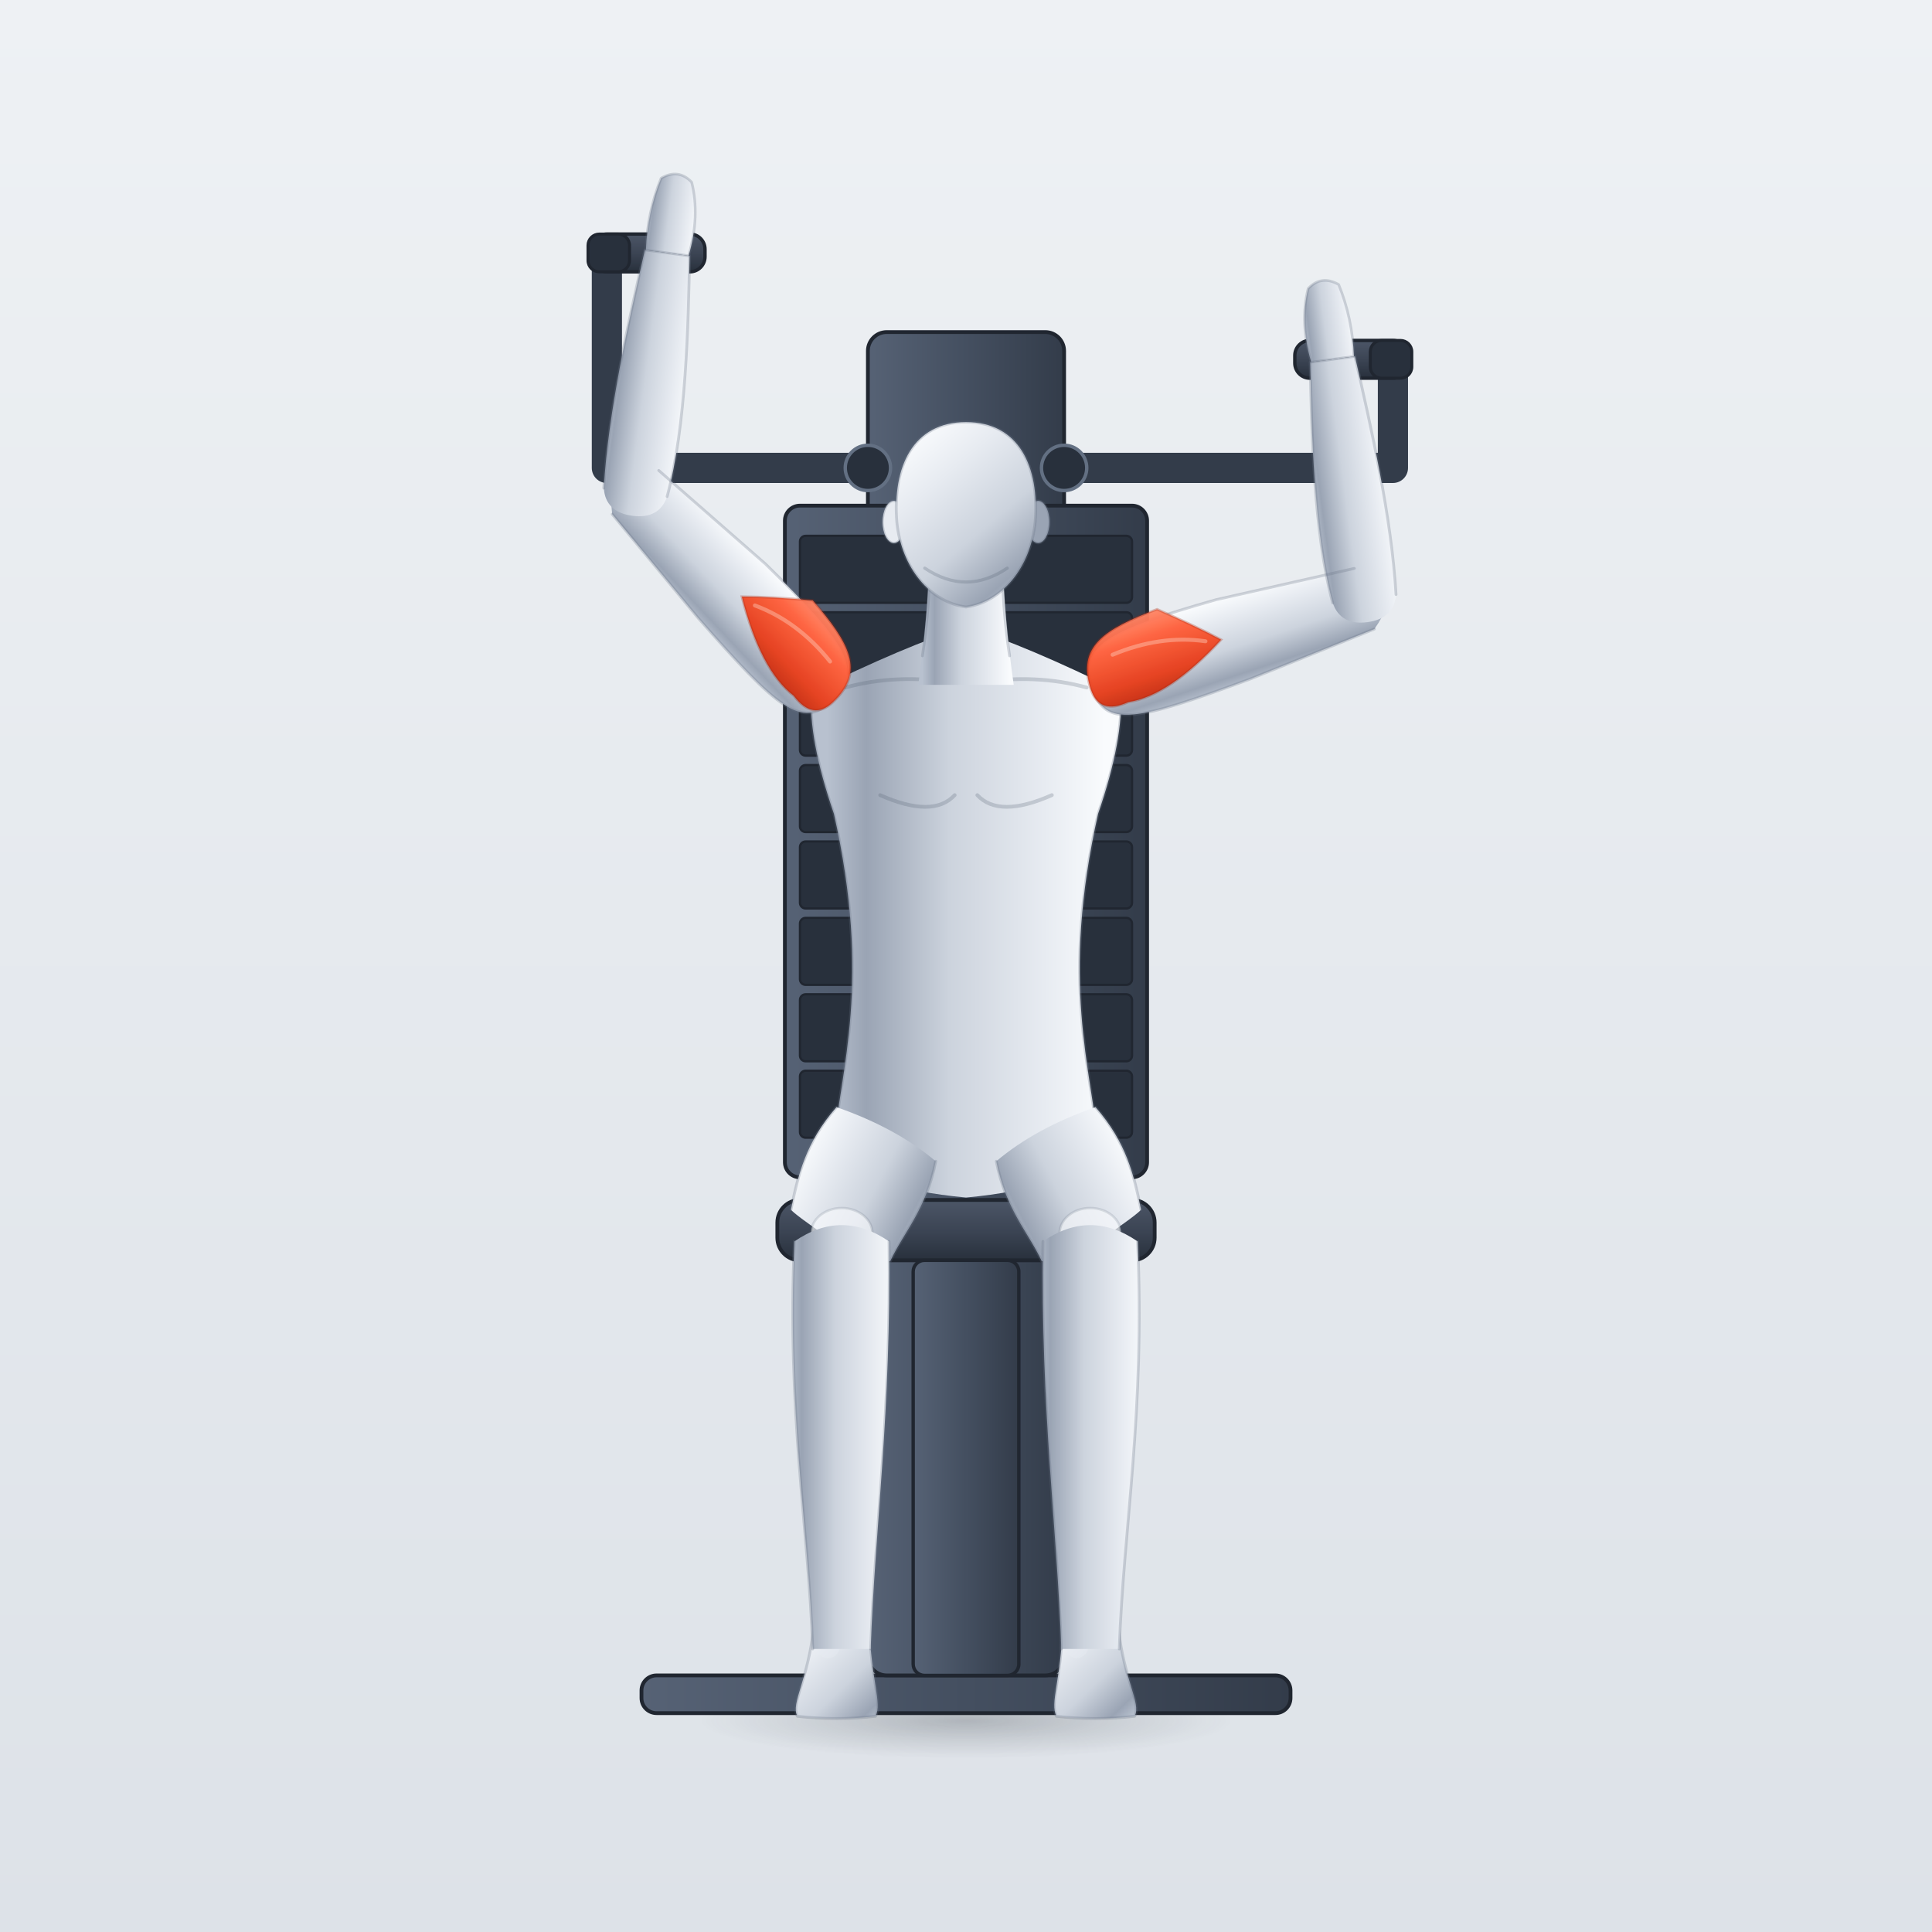
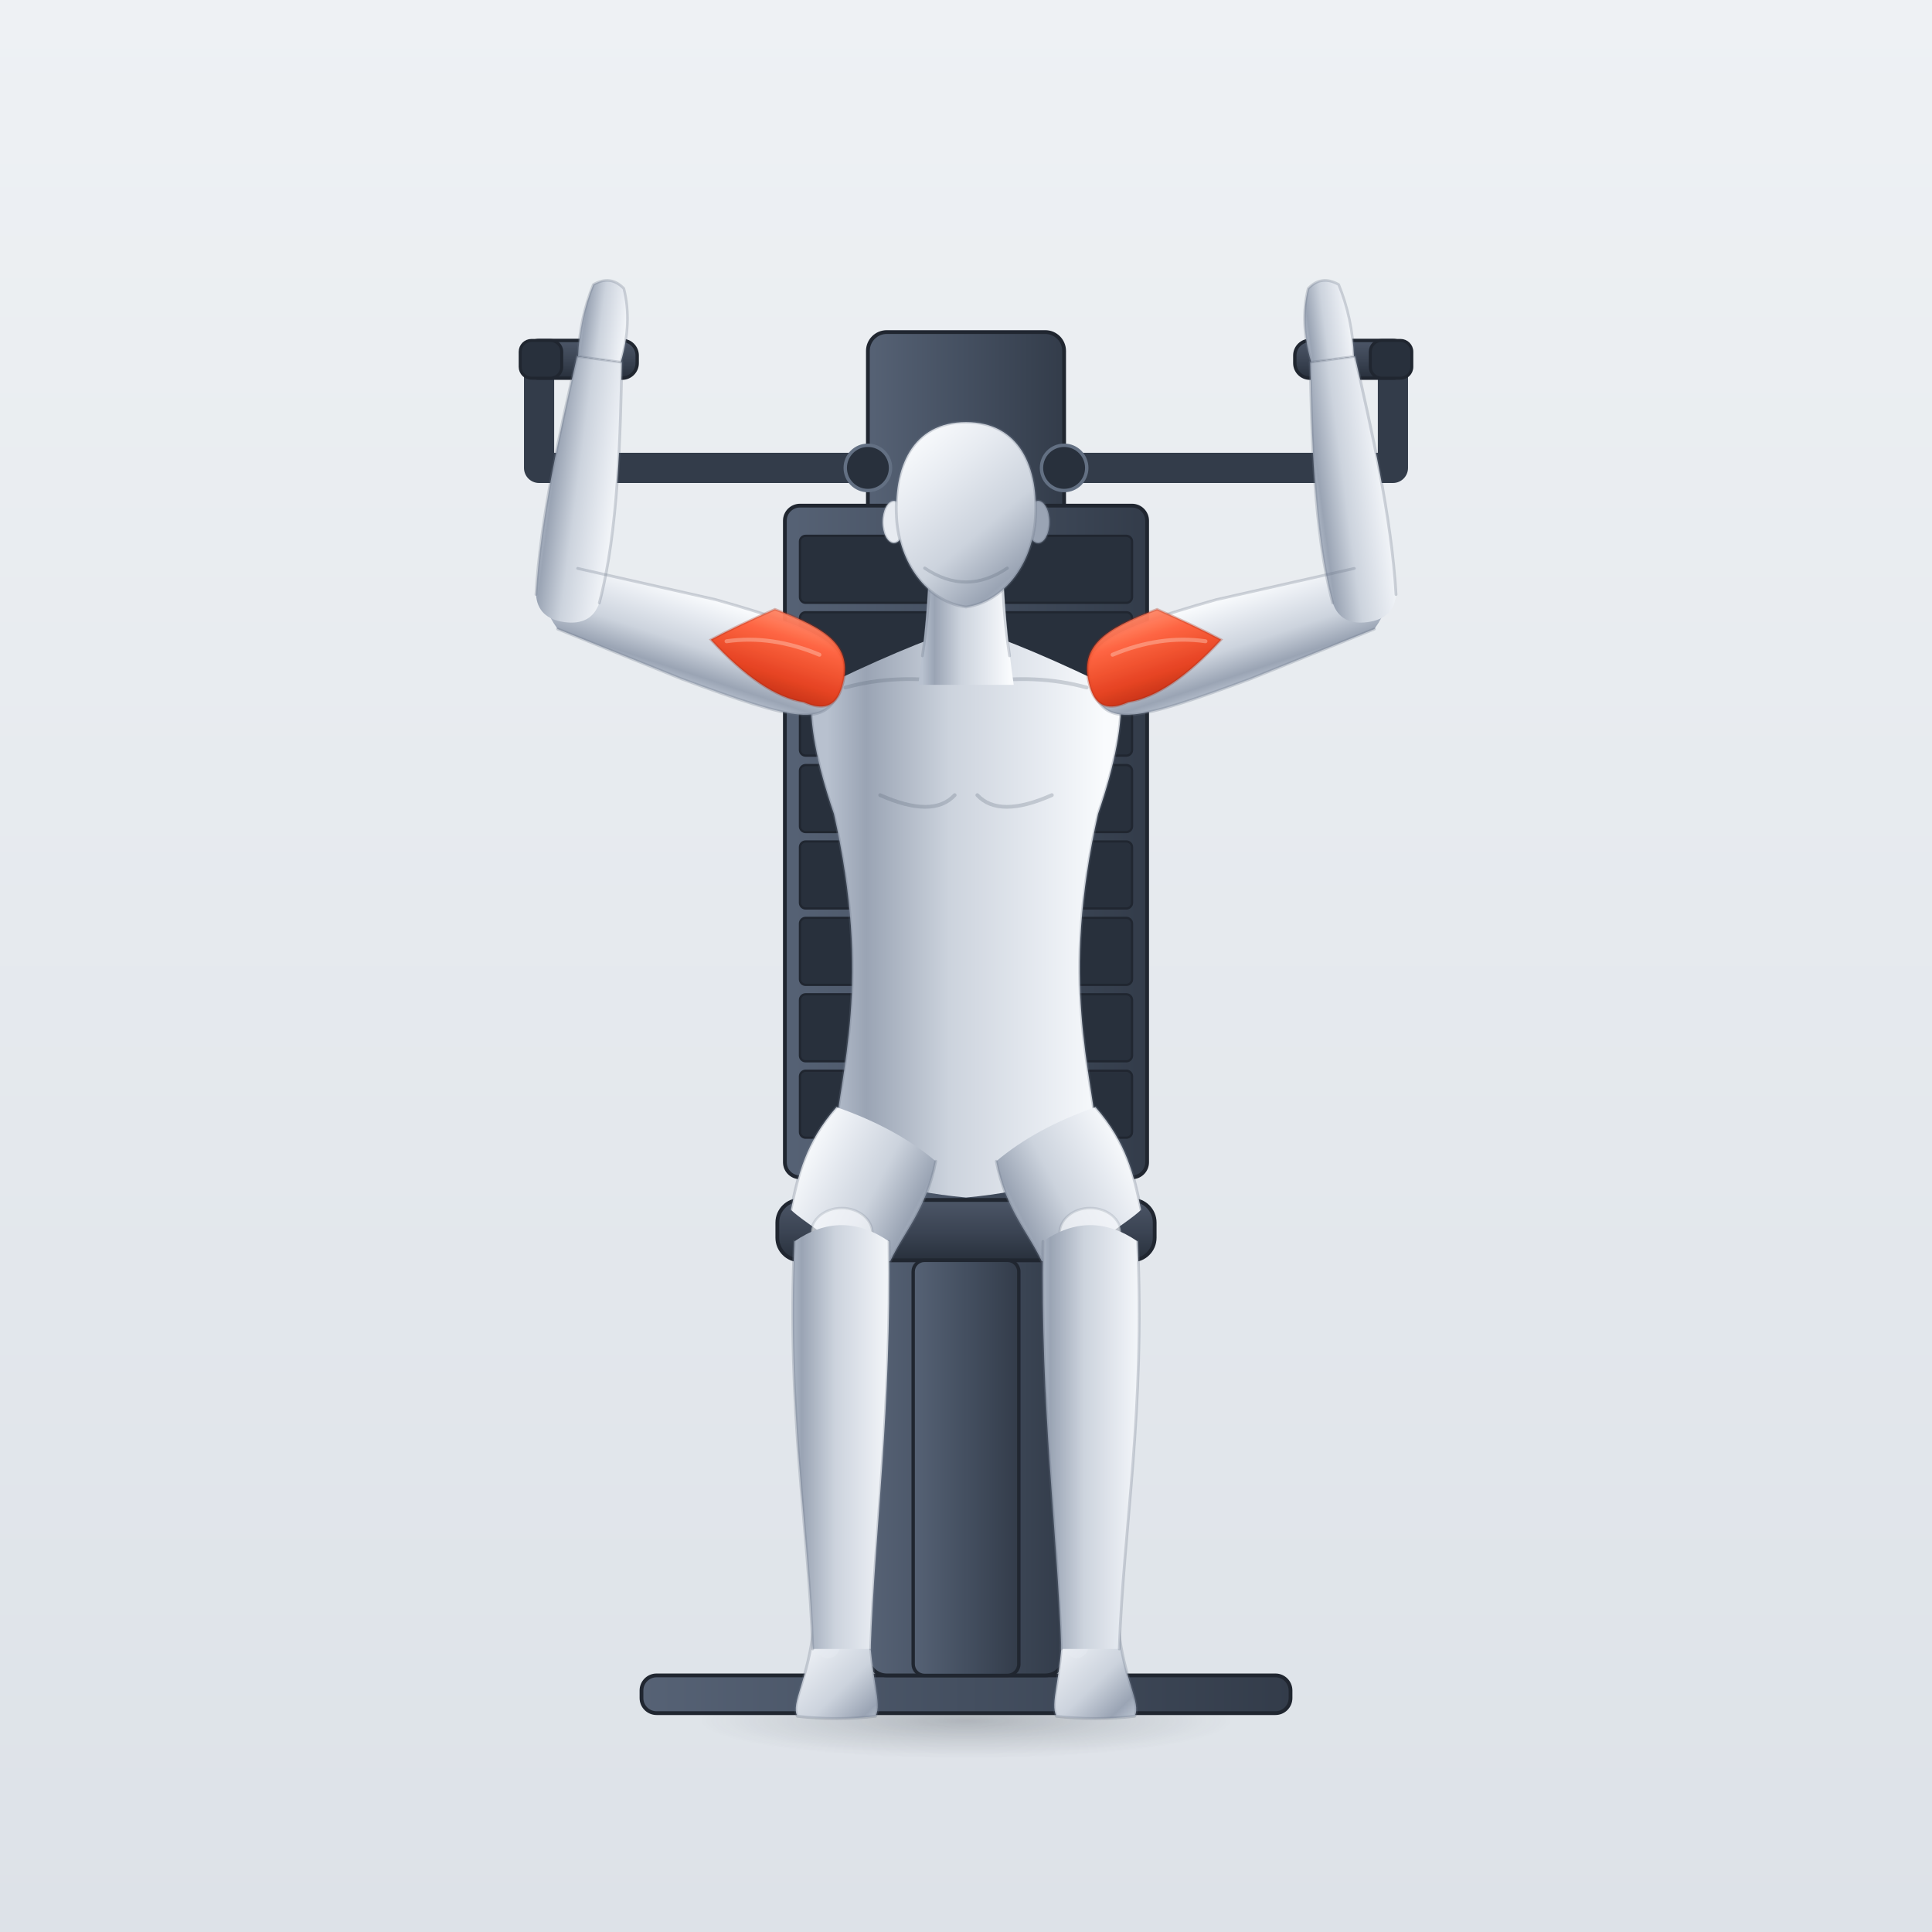
<svg xmlns="http://www.w3.org/2000/svg" width="384" height="384" viewBox="0 0 512 512">
  <defs>
    <linearGradient id="bg_grad" x1="0%" y1="0%" x2="0%" y2="100%">
      <stop offset="0%" stop-color="#EEF1F4" />
      <stop offset="100%" stop-color="#DDE2E8" />
    </linearGradient>
    <radialGradient id="floor_shadow" cx="50%" cy="50%" r="50%">
      <stop offset="0%" stop-color="rgba(25, 32, 42, 0.24)" />
      <stop offset="55%" stop-color="rgba(25, 32, 42, 0.10)" />
      <stop offset="100%" stop-color="rgba(25, 32, 42, 0)" />
    </radialGradient>
    <linearGradient id="mach_frame_grad" x1="0%" y1="0%" x2="100%" y2="0%">
      <stop offset="0%" stop-color="#566275" />
      <stop offset="50%" stop-color="#444F60" />
      <stop offset="100%" stop-color="#333C4A" />
    </linearGradient>
    <linearGradient id="mach_pad_grad" x1="0%" y1="0%" x2="0%" y2="100%">
      <stop offset="0%" stop-color="#4C5667" />
      <stop offset="55%" stop-color="#3A4352" />
      <stop offset="100%" stop-color="#28303C" />
    </linearGradient>
    <linearGradient id="l_ffoot_grad" gradientUnits="userSpaceOnUse" x1="211.56" y1="430.83" x2="234.56" y2="454.83">
      <stop offset="0%" stop-color="#F9FBFD" />
      <stop offset="26%" stop-color="#E7EBF1" />
      <stop offset="60%" stop-color="#CCD3DD" />
      <stop offset="88%" stop-color="#9AA4B4" />
      <stop offset="100%" stop-color="#B8C1CF" />
    </linearGradient>
    <linearGradient id="r_ffoot_grad" gradientUnits="userSpaceOnUse" x1="277.44" y1="430.83" x2="300.44" y2="454.83">
      <stop offset="0%" stop-color="#F9FBFD" />
      <stop offset="26%" stop-color="#E7EBF1" />
      <stop offset="60%" stop-color="#CCD3DD" />
      <stop offset="88%" stop-color="#9AA4B4" />
      <stop offset="100%" stop-color="#B8C1CF" />
    </linearGradient>
    <linearGradient id="l_fshin_grad" gradientUnits="userSpaceOnUse" x1="237.76" y1="380.83" x2="208.36" y2="380.83">
      <stop offset="0%" stop-color="#F9FBFD" />
      <stop offset="22%" stop-color="#E7EBF1" />
      <stop offset="56%" stop-color="#CCD3DD" />
      <stop offset="86%" stop-color="#9AA4B4" />
      <stop offset="100%" stop-color="#B8C1CF" />
    </linearGradient>
    <linearGradient id="r_fshin_grad" gradientUnits="userSpaceOnUse" x1="303.64" y1="380.83" x2="274.24" y2="380.83">
      <stop offset="0%" stop-color="#F9FBFD" />
      <stop offset="22%" stop-color="#E7EBF1" />
      <stop offset="56%" stop-color="#CCD3DD" />
      <stop offset="86%" stop-color="#9AA4B4" />
      <stop offset="100%" stop-color="#B8C1CF" />
    </linearGradient>
    <linearGradient id="l_fthigh_grad" gradientUnits="userSpaceOnUse" x1="212.79" y1="304.46" x2="247.27" y2="322.37">
      <stop offset="0%" stop-color="#F9FBFD" />
      <stop offset="22%" stop-color="#E7EBF1" />
      <stop offset="56%" stop-color="#CCD3DD" />
      <stop offset="86%" stop-color="#9AA4B4" />
      <stop offset="100%" stop-color="#B8C1CF" />
    </linearGradient>
    <linearGradient id="r_fthigh_grad" gradientUnits="userSpaceOnUse" x1="299.21" y1="304.46" x2="264.73" y2="322.37">
      <stop offset="0%" stop-color="#F9FBFD" />
      <stop offset="22%" stop-color="#E7EBF1" />
      <stop offset="56%" stop-color="#CCD3DD" />
      <stop offset="86%" stop-color="#9AA4B4" />
      <stop offset="100%" stop-color="#B8C1CF" />
    </linearGradient>
    <linearGradient id="front_ftorso_grad" gradientUnits="userSpaceOnUse" x1="292.75" y1="238" x2="219.25" y2="238">
      <stop offset="0%" stop-color="#F9FBFD" />
      <stop offset="22%" stop-color="#E7EBF1" />
      <stop offset="56%" stop-color="#CCD3DD" />
      <stop offset="86%" stop-color="#9AA4B4" />
      <stop offset="100%" stop-color="#B8C1CF" />
    </linearGradient>
    <linearGradient id="front_fneck_grad" gradientUnits="userSpaceOnUse" x1="267.55" y1="165" x2="244.45" y2="165">
      <stop offset="0%" stop-color="#F9FBFD" />
      <stop offset="22%" stop-color="#E7EBF1" />
      <stop offset="56%" stop-color="#CCD3DD" />
      <stop offset="86%" stop-color="#9AA4B4" />
      <stop offset="100%" stop-color="#B8C1CF" />
    </linearGradient>
    <linearGradient id="front_fhead_grad" gradientUnits="userSpaceOnUse" x1="240.4" y1="116.76" x2="273.55" y2="155.96">
      <stop offset="0%" stop-color="#F9FBFD" />
      <stop offset="26%" stop-color="#E7EBF1" />
      <stop offset="60%" stop-color="#CCD3DD" />
      <stop offset="88%" stop-color="#9AA4B4" />
      <stop offset="100%" stop-color="#B8C1CF" />
    </linearGradient>
-     <linearGradient id="l_arm_fua_grad" gradientUnits="userSpaceOnUse" x1="200.42" y1="147.04" x2="182.98" y2="163.44">
-       <stop offset="0%" stop-color="#F9FBFD" />
-       <stop offset="22%" stop-color="#E7EBF1" />
-       <stop offset="56%" stop-color="#CCD3DD" />
-       <stop offset="86%" stop-color="#9AA4B4" />
-       <stop offset="100%" stop-color="#B8C1CF" />
-     </linearGradient>
-     <linearGradient id="l_arm_ffa_grad" gradientUnits="userSpaceOnUse" x1="183.44" y1="100.19" x2="161.79" y2="97.32">
-       <stop offset="0%" stop-color="#F9FBFD" />
-       <stop offset="22%" stop-color="#E7EBF1" />
-       <stop offset="56%" stop-color="#CCD3DD" />
-       <stop offset="86%" stop-color="#9AA4B4" />
-       <stop offset="100%" stop-color="#B8C1CF" />
-     </linearGradient>
-     <linearGradient id="l_arm_fhand_grad" gradientUnits="userSpaceOnUse" x1="185.19" y1="58.34" x2="171.03" y2="56.46">
-       <stop offset="0%" stop-color="#F9FBFD" />
-       <stop offset="22%" stop-color="#E7EBF1" />
-       <stop offset="56%" stop-color="#CCD3DD" />
-       <stop offset="86%" stop-color="#9AA4B4" />
-       <stop offset="100%" stop-color="#B8C1CF" />
-     </linearGradient>
-     <linearGradient id="l_arm_fdelt_grad" gradientUnits="userSpaceOnUse" x1="202.74" y1="144.85" x2="180.66" y2="165.63">
+     <linearGradient id="l_arm_fua_grad" gradientUnits="userSpaceOnUse" x1="186.47" y1="157.97" x2="178.96" y2="180.7">
+       <stop offset="0%" stop-color="#F9FBFD" />
+       <stop offset="22%" stop-color="#E7EBF1" />
+       <stop offset="56%" stop-color="#CCD3DD" />
+       <stop offset="86%" stop-color="#9AA4B4" />
+       <stop offset="100%" stop-color="#B8C1CF" />
+     </linearGradient>
+     <linearGradient id="l_arm_ffa_grad" gradientUnits="userSpaceOnUse" x1="165.47" y1="128.38" x2="143.82" y2="125.51">
+       <stop offset="0%" stop-color="#F9FBFD" />
+       <stop offset="22%" stop-color="#E7EBF1" />
+       <stop offset="56%" stop-color="#CCD3DD" />
+       <stop offset="86%" stop-color="#9AA4B4" />
+       <stop offset="100%" stop-color="#B8C1CF" />
+     </linearGradient>
+     <linearGradient id="l_arm_fhand_grad" gradientUnits="userSpaceOnUse" x1="167.22" y1="86.53" x2="153.06" y2="84.65">
+       <stop offset="0%" stop-color="#F9FBFD" />
+       <stop offset="22%" stop-color="#E7EBF1" />
+       <stop offset="56%" stop-color="#CCD3DD" />
+       <stop offset="86%" stop-color="#9AA4B4" />
+       <stop offset="100%" stop-color="#B8C1CF" />
+     </linearGradient>
+     <linearGradient id="l_arm_fdelt_grad" gradientUnits="userSpaceOnUse" x1="187.47" y1="154.94" x2="177.96" y2="183.73">
      <stop offset="0%" stop-color="#FF8A6B" />
      <stop offset="22%" stop-color="#FF603B" />
      <stop offset="56%" stop-color="#E73E1B" />
      <stop offset="86%" stop-color="#B5240A" />
      <stop offset="100%" stop-color="#EE5D3D" />
    </linearGradient>
    <linearGradient id="r_arm_fua_grad" gradientUnits="userSpaceOnUse" x1="325.53" y1="157.97" x2="333.04" y2="180.7">
      <stop offset="0%" stop-color="#F9FBFD" />
      <stop offset="22%" stop-color="#E7EBF1" />
      <stop offset="56%" stop-color="#CCD3DD" />
      <stop offset="86%" stop-color="#9AA4B4" />
      <stop offset="100%" stop-color="#B8C1CF" />
    </linearGradient>
    <linearGradient id="r_arm_ffa_grad" gradientUnits="userSpaceOnUse" x1="368.18" y1="125.51" x2="346.53" y2="128.38">
      <stop offset="0%" stop-color="#F9FBFD" />
      <stop offset="22%" stop-color="#E7EBF1" />
      <stop offset="56%" stop-color="#CCD3DD" />
      <stop offset="86%" stop-color="#9AA4B4" />
      <stop offset="100%" stop-color="#B8C1CF" />
    </linearGradient>
    <linearGradient id="r_arm_fhand_grad" gradientUnits="userSpaceOnUse" x1="358.94" y1="84.65" x2="344.78" y2="86.53">
      <stop offset="0%" stop-color="#F9FBFD" />
      <stop offset="22%" stop-color="#E7EBF1" />
      <stop offset="56%" stop-color="#CCD3DD" />
      <stop offset="86%" stop-color="#9AA4B4" />
      <stop offset="100%" stop-color="#B8C1CF" />
    </linearGradient>
    <linearGradient id="r_arm_fdelt_grad" gradientUnits="userSpaceOnUse" x1="324.53" y1="154.94" x2="334.04" y2="183.73">
      <stop offset="0%" stop-color="#FF8A6B" />
      <stop offset="22%" stop-color="#FF603B" />
      <stop offset="56%" stop-color="#E73E1B" />
      <stop offset="86%" stop-color="#B5240A" />
      <stop offset="100%" stop-color="#EE5D3D" />
    </linearGradient>
  </defs>
  <rect width="512" height="512" fill="url(#bg_grad)" />
  <ellipse cx="256" cy="456" rx="70.94" ry="10" fill="url(#floor_shadow)" />
  <g class="prop-machine prop-shoulder-press">
    <rect x="170" y="444" width="172" height="10" rx="4" fill="url(#mach_frame_grad)" stroke="#202630" stroke-width="1" />
    <rect x="230" y="88" width="52" height="356" rx="5" fill="url(#mach_frame_grad)" stroke="#202630" stroke-width="1" />
    <g class="mach-stack">
      <rect x="208" y="134" width="96" height="178" rx="4" fill="url(#mach_frame_grad)" stroke="#202630" stroke-width="1" />
      <rect x="212" y="142" width="88" height="17.75" rx="1.5" fill="#28303C" stroke="#202630" stroke-width="0.6" />
      <rect x="212" y="162.25" width="88" height="17.75" rx="1.5" fill="#28303C" stroke="#202630" stroke-width="0.6" />
      <rect x="212" y="182.5" width="88" height="17.75" rx="1.5" fill="#28303C" stroke="#202630" stroke-width="0.6" />
      <rect x="212" y="202.75" width="88" height="17.75" rx="1.5" fill="#28303C" stroke="#202630" stroke-width="0.6" />
      <rect x="212" y="223" width="88" height="17.75" rx="1.5" fill="#28303C" stroke="#202630" stroke-width="0.6" />
      <rect x="212" y="243.25" width="88" height="17.75" rx="1.5" fill="#28303C" stroke="#202630" stroke-width="0.6" />
      <rect x="212" y="263.5" width="88" height="17.75" rx="1.5" fill="#28303C" stroke="#202630" stroke-width="0.6" />
      <rect x="212" y="283.75" width="88" height="17.75" rx="1.5" fill="#28303C" stroke="#202630" stroke-width="0.6" />
    </g>
    <rect x="228" y="190" width="56" height="122" rx="8" fill="url(#mach_pad_grad)" stroke="#202630" stroke-width="1" />
    <rect x="206" y="318" width="100" height="16" rx="6" fill="url(#mach_pad_grad)" stroke="#202630" stroke-width="1" />
    <rect x="242" y="334" width="28" height="110" rx="3" fill="url(#mach_frame_grad)" stroke="#202630" stroke-width="0.9" />
-     <path d="M 230,124 L 160.83,124 L 160.83,67.03" fill="none" stroke="#333C4A" stroke-width="8" stroke-linejoin="round" stroke-linecap="round" />
+     <path d="M 230,124 L 142.86,124 L 142.86,95.22" fill="none" stroke="#333C4A" stroke-width="8" stroke-linejoin="round" stroke-linecap="round" />
    <path d="M 282,124 L 369.14,124 L 369.14,95.22" fill="none" stroke="#333C4A" stroke-width="8" stroke-linejoin="round" stroke-linecap="round" />
-     <rect x="156.83" y="62.03" width="30" height="10" rx="4" fill="url(#mach_pad_grad)" stroke="#202630" stroke-width="0.9" />
+     <rect x="138.86" y="90.22" width="30" height="10" rx="4" fill="url(#mach_pad_grad)" stroke="#202630" stroke-width="0.9" />
    <rect x="343.14" y="90.22" width="30" height="10" rx="4" fill="url(#mach_pad_grad)" stroke="#202630" stroke-width="0.9" />
    <circle cx="230" cy="124" r="6" fill="#28303C" stroke="#637083" stroke-width="0.9" />
    <circle cx="282" cy="124" r="6" fill="#28303C" stroke="#637083" stroke-width="0.9" />
  </g>
  <g class="figure">
    <g class="front-torso">
      <path d="M 256,317.36 Q 229,314.88 220.72,304.96 C 222.88,282.64 231,260.32 221,215.68 Q 214.18,195.84 215,183.44 Q 240.05,171.04 256,166.08 Q 271.95,171.04 297,183.44 Q 297.82,195.84 291,215.68 C 281,260.32 289.12,282.64 291.28,304.96 Q 283,314.88 256,317.36 Z" fill="url(#front_ftorso_grad)" />
      <path d="M 220.72,304.96 C 222.88,282.64 231,260.32 221,215.68 Q 214.18,195.84 215,183.44" fill="none" stroke="rgba(105, 116, 134, 0.28)" stroke-width="0.75" stroke-linecap="round" />
      <path d="M 297,183.44 Q 297.82,195.84 291,215.68 C 281,260.32 289.12,282.64 291.28,304.96" fill="none" stroke="rgba(105, 116, 134, 0.28)" stroke-width="0.75" stroke-linecap="round" />
      <path d="M 253,180.96 Q 237.55,178.48 224.02,182.2" fill="none" stroke="rgba(82, 92, 110, 0.24)" stroke-width="1.0" stroke-linecap="round" />
      <path d="M 259,180.96 Q 274.45,178.48 287.98,182.2" fill="none" stroke="rgba(82, 92, 110, 0.24)" stroke-width="1.0" stroke-linecap="round" />
      <path d="M 233.25,210.72 Q 247.25,216.92 253,210.72 M 259,210.72 Q 264.75,216.92 278.75,210.72" fill="none" stroke="rgba(82, 92, 110, 0.24)" stroke-width="1.0" stroke-linecap="round" />
    </g>
    <g class="front-head-neck">
      <path d="M 243.35,181.5 Q 245.88,163.9 246.32,147.4 L 265.68,147.4 Q 266.12,163.9 268.65,181.5 Z" fill="url(#front_fneck_grad)" />
      <path d="M 244.45,173.8 Q 246.1,162.8 246.32,152.9" fill="none" stroke="rgba(105, 116, 134, 0.28)" stroke-width="0.75" stroke-linecap="round" />
      <path d="M 267.55,173.8 Q 265.9,162.8 265.68,152.9" fill="none" stroke="rgba(105, 116, 134, 0.28)" stroke-width="0.75" stroke-linecap="round" />
      <ellipse cx="236.89" cy="138.32" rx="3.0" ry="5.6" fill="#E7EBF1" stroke="rgba(105, 116, 134, 0.28)" stroke-width="0.65" />
      <ellipse cx="275.11" cy="138.32" rx="3.0" ry="5.6" fill="#9AA4B4" stroke="rgba(105, 116, 134, 0.28)" stroke-width="0.65" />
      <path d="M 256,111.86 C 270.04,111.86 275.5,123.62 274.33,138.32 C 273.16,150.57 265.36,159.64 256,160.86 C 246.64,159.64 238.84,150.57 237.67,138.32 C 236.5,123.62 241.96,111.86 256,111.86 Z" fill="url(#front_fhead_grad)" stroke="rgba(105, 116, 134, 0.28)" stroke-width="0.75" stroke-linejoin="round" />
      <path d="M 245.08,150.57 Q 256,157.92 266.92,150.57" fill="none" stroke="rgba(82, 92, 110, 0.24)" stroke-width="0.85" stroke-linecap="round" />
    </g>
    <g class="front-foot">
      <path d="M 215.7,430.83 C 214.22,445.23 209.47,451.33 211.3,454.83 Q 221.66,456.03 232.02,454.83 C 233.85,451.33 230.78,445.23 230.42,430.83 Z" fill="url(#l_ffoot_grad)" />
      <path d="M 215.7,430.83 C 214.22,445.23 209.47,451.33 211.3,454.83 Q 221.66,456.03 232.02,454.83 C 233.85,451.33 230.78,445.23 230.42,430.83" fill="none" stroke="rgba(105, 116, 134, 0.28)" stroke-width="0.75" stroke-linejoin="round" stroke-linecap="round" />
      <ellipse cx="219.46" cy="435.83" rx="3.2" ry="3.6" fill="#E7EBF1" opacity="0.45" />
    </g>
    <g class="front-thigh">
      <path d="M 221.67,329.51 Q 209.86,321.34 209.62,320.53 C 211.53,311.3 213.47,302.77 221.67,293.4 Q 237.56,298.93 247.98,307.75 C 245.41,320.72 239.49,326.51 235.94,334.2 Q 235.15,334.47 221.67,329.51 Z" fill="url(#l_fthigh_grad)" />
      <path d="M 209.62,320.53 C 211.53,311.3 213.47,302.77 221.67,293.4" fill="none" stroke="rgba(105, 116, 134, 0.28)" stroke-width="0.75" stroke-linecap="round" />
      <path d="M 247.98,307.75 C 245.41,320.72 239.49,326.51 235.94,334.2" fill="none" stroke="rgba(105, 116, 134, 0.28)" stroke-width="0.75" stroke-linecap="round" />
      <ellipse cx="223.06" cy="326.83" rx="8.14" ry="6.69" fill="#F9FBFD" opacity="0.66" stroke="rgba(82, 92, 110, 0.24)" stroke-width="0.65" />
    </g>
    <g class="front-shin">
      <path d="M 215.38,436.99 C 214.26,404.59 208.5,374.35 210.52,328.99 Q 223.06,320.35 235.61,328.99 C 236.22,374.35 231.86,404.59 230.74,436.99 Z" fill="url(#l_fshin_grad)" />
      <path d="M 215.38,436.99 C 214.26,404.59 208.5,374.35 210.52,328.99" fill="none" stroke="rgba(105, 116, 134, 0.28)" stroke-width="0.75" stroke-linecap="round" />
      <path d="M 235.61,328.99 C 236.22,374.35 231.86,404.59 230.74,436.99" fill="none" stroke="rgba(105, 116, 134, 0.28)" stroke-width="0.75" stroke-linecap="round" />
    </g>
    <g class="front-foot">
      <path d="M 281.58,430.83 C 281.22,445.23 278.15,451.33 279.98,454.83 Q 290.34,456.03 300.7,454.83 C 302.53,451.33 297.78,445.23 296.3,430.83 Z" fill="url(#r_ffoot_grad)" />
      <path d="M 281.58,430.83 C 281.22,445.23 278.15,451.33 279.98,454.83 Q 290.34,456.03 300.7,454.83 C 302.53,451.33 297.78,445.23 296.3,430.83" fill="none" stroke="rgba(105, 116, 134, 0.28)" stroke-width="0.75" stroke-linejoin="round" stroke-linecap="round" />
      <ellipse cx="285.34" cy="435.83" rx="3.2" ry="3.6" fill="#E7EBF1" opacity="0.45" />
    </g>
    <g class="front-thigh">
      <path d="M 290.33,329.51 Q 302.14,321.34 302.38,320.53 C 300.47,311.3 298.53,302.77 290.33,293.4 Q 274.44,298.93 264.02,307.75 C 266.59,320.72 272.51,326.51 276.06,334.2 Q 276.85,334.47 290.33,329.51 Z" fill="url(#r_fthigh_grad)" />
      <path d="M 302.38,320.53 C 300.47,311.3 298.53,302.77 290.33,293.4" fill="none" stroke="rgba(105, 116, 134, 0.28)" stroke-width="0.75" stroke-linecap="round" />
      <path d="M 264.02,307.75 C 266.59,320.72 272.51,326.51 276.06,334.2" fill="none" stroke="rgba(105, 116, 134, 0.28)" stroke-width="0.75" stroke-linecap="round" />
      <ellipse cx="288.94" cy="326.83" rx="8.14" ry="6.69" fill="#F9FBFD" opacity="0.66" stroke="rgba(82, 92, 110, 0.24)" stroke-width="0.65" />
    </g>
    <g class="front-shin">
      <path d="M 281.26,436.99 C 280.14,404.59 275.78,374.35 276.39,328.99 Q 288.94,320.35 301.48,328.99 C 303.5,374.35 297.74,404.59 296.62,436.99 Z" fill="url(#r_fshin_grad)" />
      <path d="M 281.26,436.99 C 280.14,404.59 275.78,374.35 276.39,328.99" fill="none" stroke="rgba(105, 116, 134, 0.28)" stroke-width="0.75" stroke-linecap="round" />
      <path d="M 301.48,328.99 C 303.5,374.35 297.74,404.59 296.62,436.99" fill="none" stroke="rgba(105, 116, 134, 0.28)" stroke-width="0.75" stroke-linecap="round" />
    </g>
    <g class="front-arm">
-       <path d="M 220.42,185.76 C 229.05,177.63 224.74,170.83 202.83,149.43 Q 184.46,133.34 174.57,124.67 Q 166.93,123.27 164.12,125.92 Q 161.3,128.57 162.24,136.27 Q 173.53,149.92 184.83,163.57 C 206.37,188.12 212.45,193.26 220.42,185.76 Z" fill="url(#l_arm_fua_grad)" />
-       <path d="M 167.58,136.68 Q 174.69,137.62 176.79,131.59 C 181.86,112.89 182.4,85.85 182.76,67.82 L 170.9,66.24 C 166.54,85.42 161.2,108.86 160.01,129.36 Q 160.47,135.73 167.58,136.68 Z" fill="url(#l_arm_ffa_grad)" />
-       <path d="M 182.49,67.78 Q 185.55,57.21 183.3,48.28 Q 179.81,44.59 175.21,47.21 Q 171.56,56.13 171.17,66.28 Z" fill="url(#l_arm_fhand_grad)" stroke="rgba(105, 116, 134, 0.28)" stroke-width="0.7" stroke-linejoin="round" />
-       <path d="M 220.42,185.76 C 229.05,177.63 224.74,170.83 202.83,149.43 Q 184.46,133.34 174.57,124.67" fill="none" stroke="rgba(105, 116, 134, 0.28)" stroke-width="0.75" stroke-linecap="round" />
-       <path d="M 162.24,136.27 Q 173.53,149.92 184.83,163.57 C 206.37,188.12 212.45,193.26 220.42,185.76" fill="none" stroke="rgba(105, 116, 134, 0.28)" stroke-width="0.75" stroke-linecap="round" />
-       <path d="M 176.79,131.59 C 181.86,112.89 182.4,85.85 182.76,67.82" fill="none" stroke="rgba(105, 116, 134, 0.28)" stroke-width="0.75" stroke-linecap="round" />
-       <path d="M 170.9,66.24 C 166.54,85.42 161.2,108.86 160.01,129.36" fill="none" stroke="rgba(105, 116, 134, 0.28)" stroke-width="0.75" stroke-linecap="round" />
+       <path d="M 222.5,182.48 C 226.22,171.22 219.2,167.3 189.74,158.93 Q 165.92,153.53 153.09,150.63 Q 145.71,153.03 144.49,156.7 Q 143.28,160.37 147.78,166.7 Q 164.21,173.32 180.65,179.93 C 211.28,191.26 219.07,192.87 222.5,182.48 Z" fill="url(#l_arm_fua_grad)" />
+       <path d="M 149.61,164.87 Q 156.72,165.81 158.82,159.78 C 163.89,141.09 164.43,114.04 164.79,96.01 L 152.93,94.44 C 148.57,113.61 143.23,137.05 142.04,157.55 Q 142.5,163.92 149.61,164.87 Z" fill="url(#l_arm_ffa_grad)" />
+       <path d="M 164.52,95.98 Q 167.58,85.4 165.33,76.47 Q 161.84,72.78 157.24,75.4 Q 153.59,84.33 153.2,94.47 Z" fill="url(#l_arm_fhand_grad)" stroke="rgba(105, 116, 134, 0.28)" stroke-width="0.7" stroke-linejoin="round" />
+       <path d="M 222.5,182.48 C 226.22,171.22 219.2,167.3 189.74,158.93 Q 165.92,153.53 153.09,150.63" fill="none" stroke="rgba(105, 116, 134, 0.28)" stroke-width="0.75" stroke-linecap="round" />
+       <path d="M 147.78,166.7 Q 164.21,173.32 180.65,179.93 C 211.28,191.26 219.07,192.87 222.5,182.48" fill="none" stroke="rgba(105, 116, 134, 0.28)" stroke-width="0.75" stroke-linecap="round" />
+       <path d="M 158.82,159.78 C 163.89,141.09 164.43,114.04 164.79,96.01" fill="none" stroke="rgba(105, 116, 134, 0.28)" stroke-width="0.75" stroke-linecap="round" />
+       <path d="M 152.93,94.44 C 148.57,113.61 143.23,137.05 142.04,157.55" fill="none" stroke="rgba(105, 116, 134, 0.28)" stroke-width="0.75" stroke-linecap="round" />
      <g class="muscle-deltoids">
-         <path d="M 220.73,186.09 C 229.36,177.96 225.18,170.42 215.38,159.11 Q 204.47,158.16 196.59,158.11 Q 201.57,177.7 210.35,184.37 Q 215.41,191.09 220.73,186.09 Z" fill="url(#l_arm_fdelt_grad)" stroke="rgba(165, 34, 10, 0.30)" stroke-width="0.65" opacity="0.96" />
-         <path d="M 219.98,175.31 Q 211.44,164.68 200.05,160.45" fill="none" stroke="rgba(255, 228, 215, 0.36)" stroke-width="1.05" stroke-linecap="round" />
+         <path d="M 222.94,182.62 C 226.66,171.37 219.39,166.72 205.37,161.45 Q 195.34,165.82 188.38,169.52 Q 202.09,184.38 213,186.06 Q 220.65,189.55 222.94,182.62 Z" fill="url(#l_arm_fdelt_grad)" stroke="rgba(165, 34, 10, 0.30)" stroke-width="0.65" opacity="0.96" />
+         <path d="M 217.15,173.51 Q 204.57,168.23 192.54,169.94" fill="none" stroke="rgba(255, 228, 215, 0.36)" stroke-width="1.05" stroke-linecap="round" />
      </g>
    </g>
    <g class="front-arm">
      <path d="M 289.5,182.48 C 285.78,171.22 292.8,167.3 322.26,158.93 Q 346.08,153.53 358.91,150.63 Q 366.29,153.03 367.51,156.7 Q 368.72,160.37 364.22,166.7 Q 347.79,173.32 331.35,179.93 C 300.72,191.26 292.93,192.87 289.5,182.48 Z" fill="url(#r_arm_fua_grad)" />
      <path d="M 362.39,164.87 Q 355.28,165.81 353.18,159.78 C 348.11,141.09 347.57,114.04 347.21,96.01 L 359.07,94.44 C 363.43,113.61 368.77,137.05 369.96,157.55 Q 369.5,163.92 362.39,164.87 Z" fill="url(#r_arm_ffa_grad)" />
      <path d="M 347.48,95.98 Q 344.42,85.4 346.67,76.47 Q 350.16,72.78 354.76,75.4 Q 358.41,84.33 358.8,94.47 Z" fill="url(#r_arm_fhand_grad)" stroke="rgba(105, 116, 134, 0.28)" stroke-width="0.7" stroke-linejoin="round" />
      <path d="M 289.5,182.48 C 285.78,171.22 292.8,167.3 322.26,158.93 Q 346.08,153.53 358.91,150.63" fill="none" stroke="rgba(105, 116, 134, 0.28)" stroke-width="0.75" stroke-linecap="round" />
      <path d="M 364.22,166.7 Q 347.79,173.32 331.35,179.93 C 300.72,191.26 292.93,192.87 289.5,182.48" fill="none" stroke="rgba(105, 116, 134, 0.28)" stroke-width="0.75" stroke-linecap="round" />
      <path d="M 353.18,159.78 C 348.11,141.09 347.57,114.04 347.21,96.01" fill="none" stroke="rgba(105, 116, 134, 0.28)" stroke-width="0.75" stroke-linecap="round" />
      <path d="M 359.07,94.44 C 363.43,113.61 368.77,137.05 369.96,157.55" fill="none" stroke="rgba(105, 116, 134, 0.28)" stroke-width="0.75" stroke-linecap="round" />
      <g class="muscle-deltoids">
        <path d="M 289.06,182.62 C 285.34,171.37 292.61,166.72 306.63,161.45 Q 316.66,165.82 323.62,169.52 Q 309.91,184.38 299,186.06 Q 291.35,189.55 289.06,182.62 Z" fill="url(#r_arm_fdelt_grad)" stroke="rgba(165, 34, 10, 0.30)" stroke-width="0.65" opacity="0.96" />
        <path d="M 294.85,173.51 Q 307.43,168.23 319.46,169.94" fill="none" stroke="rgba(255, 228, 215, 0.36)" stroke-width="1.05" stroke-linecap="round" />
      </g>
    </g>
  </g>
  <g class="prop-machine-front">
-     <rect x="155.83" y="62.03" width="11" height="10" rx="3" fill="#28303C" stroke="#202630" stroke-width="0.8" />
+     <rect x="137.86" y="90.22" width="11" height="10" rx="3" fill="#28303C" stroke="#202630" stroke-width="0.8" />
    <rect x="363.14" y="90.22" width="11" height="10" rx="3" fill="#28303C" stroke="#202630" stroke-width="0.8" />
  </g>
</svg>
